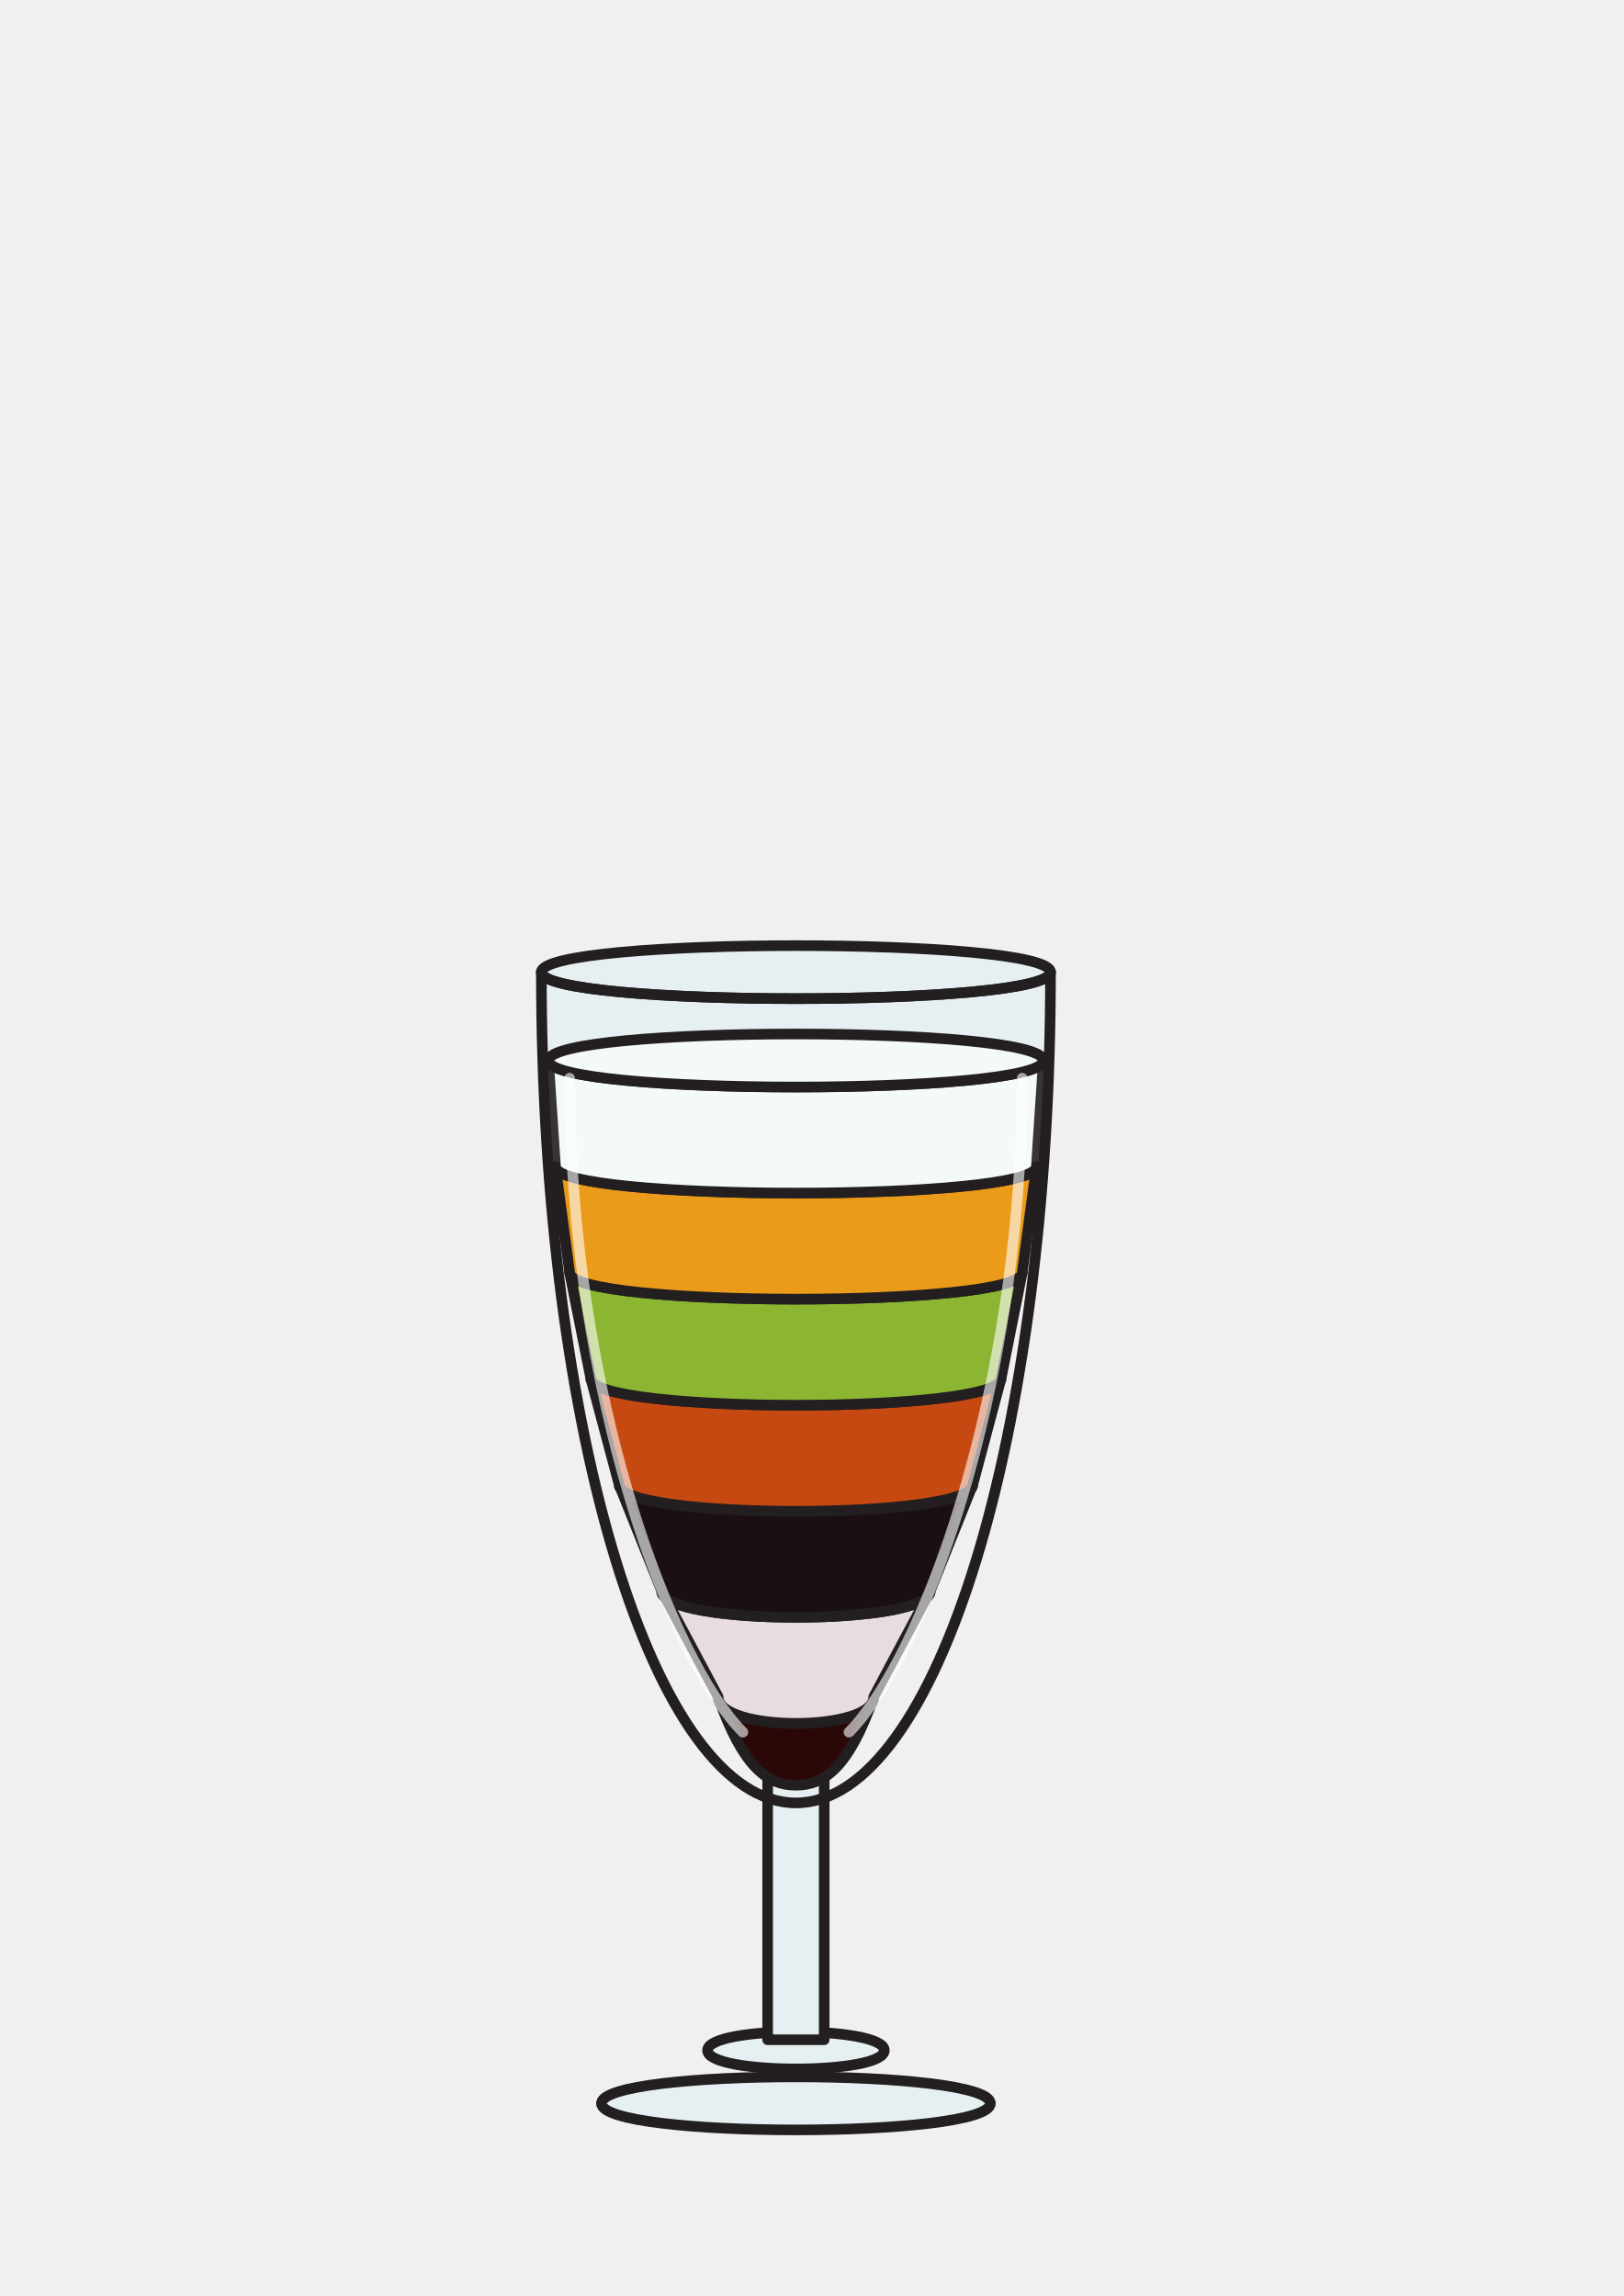
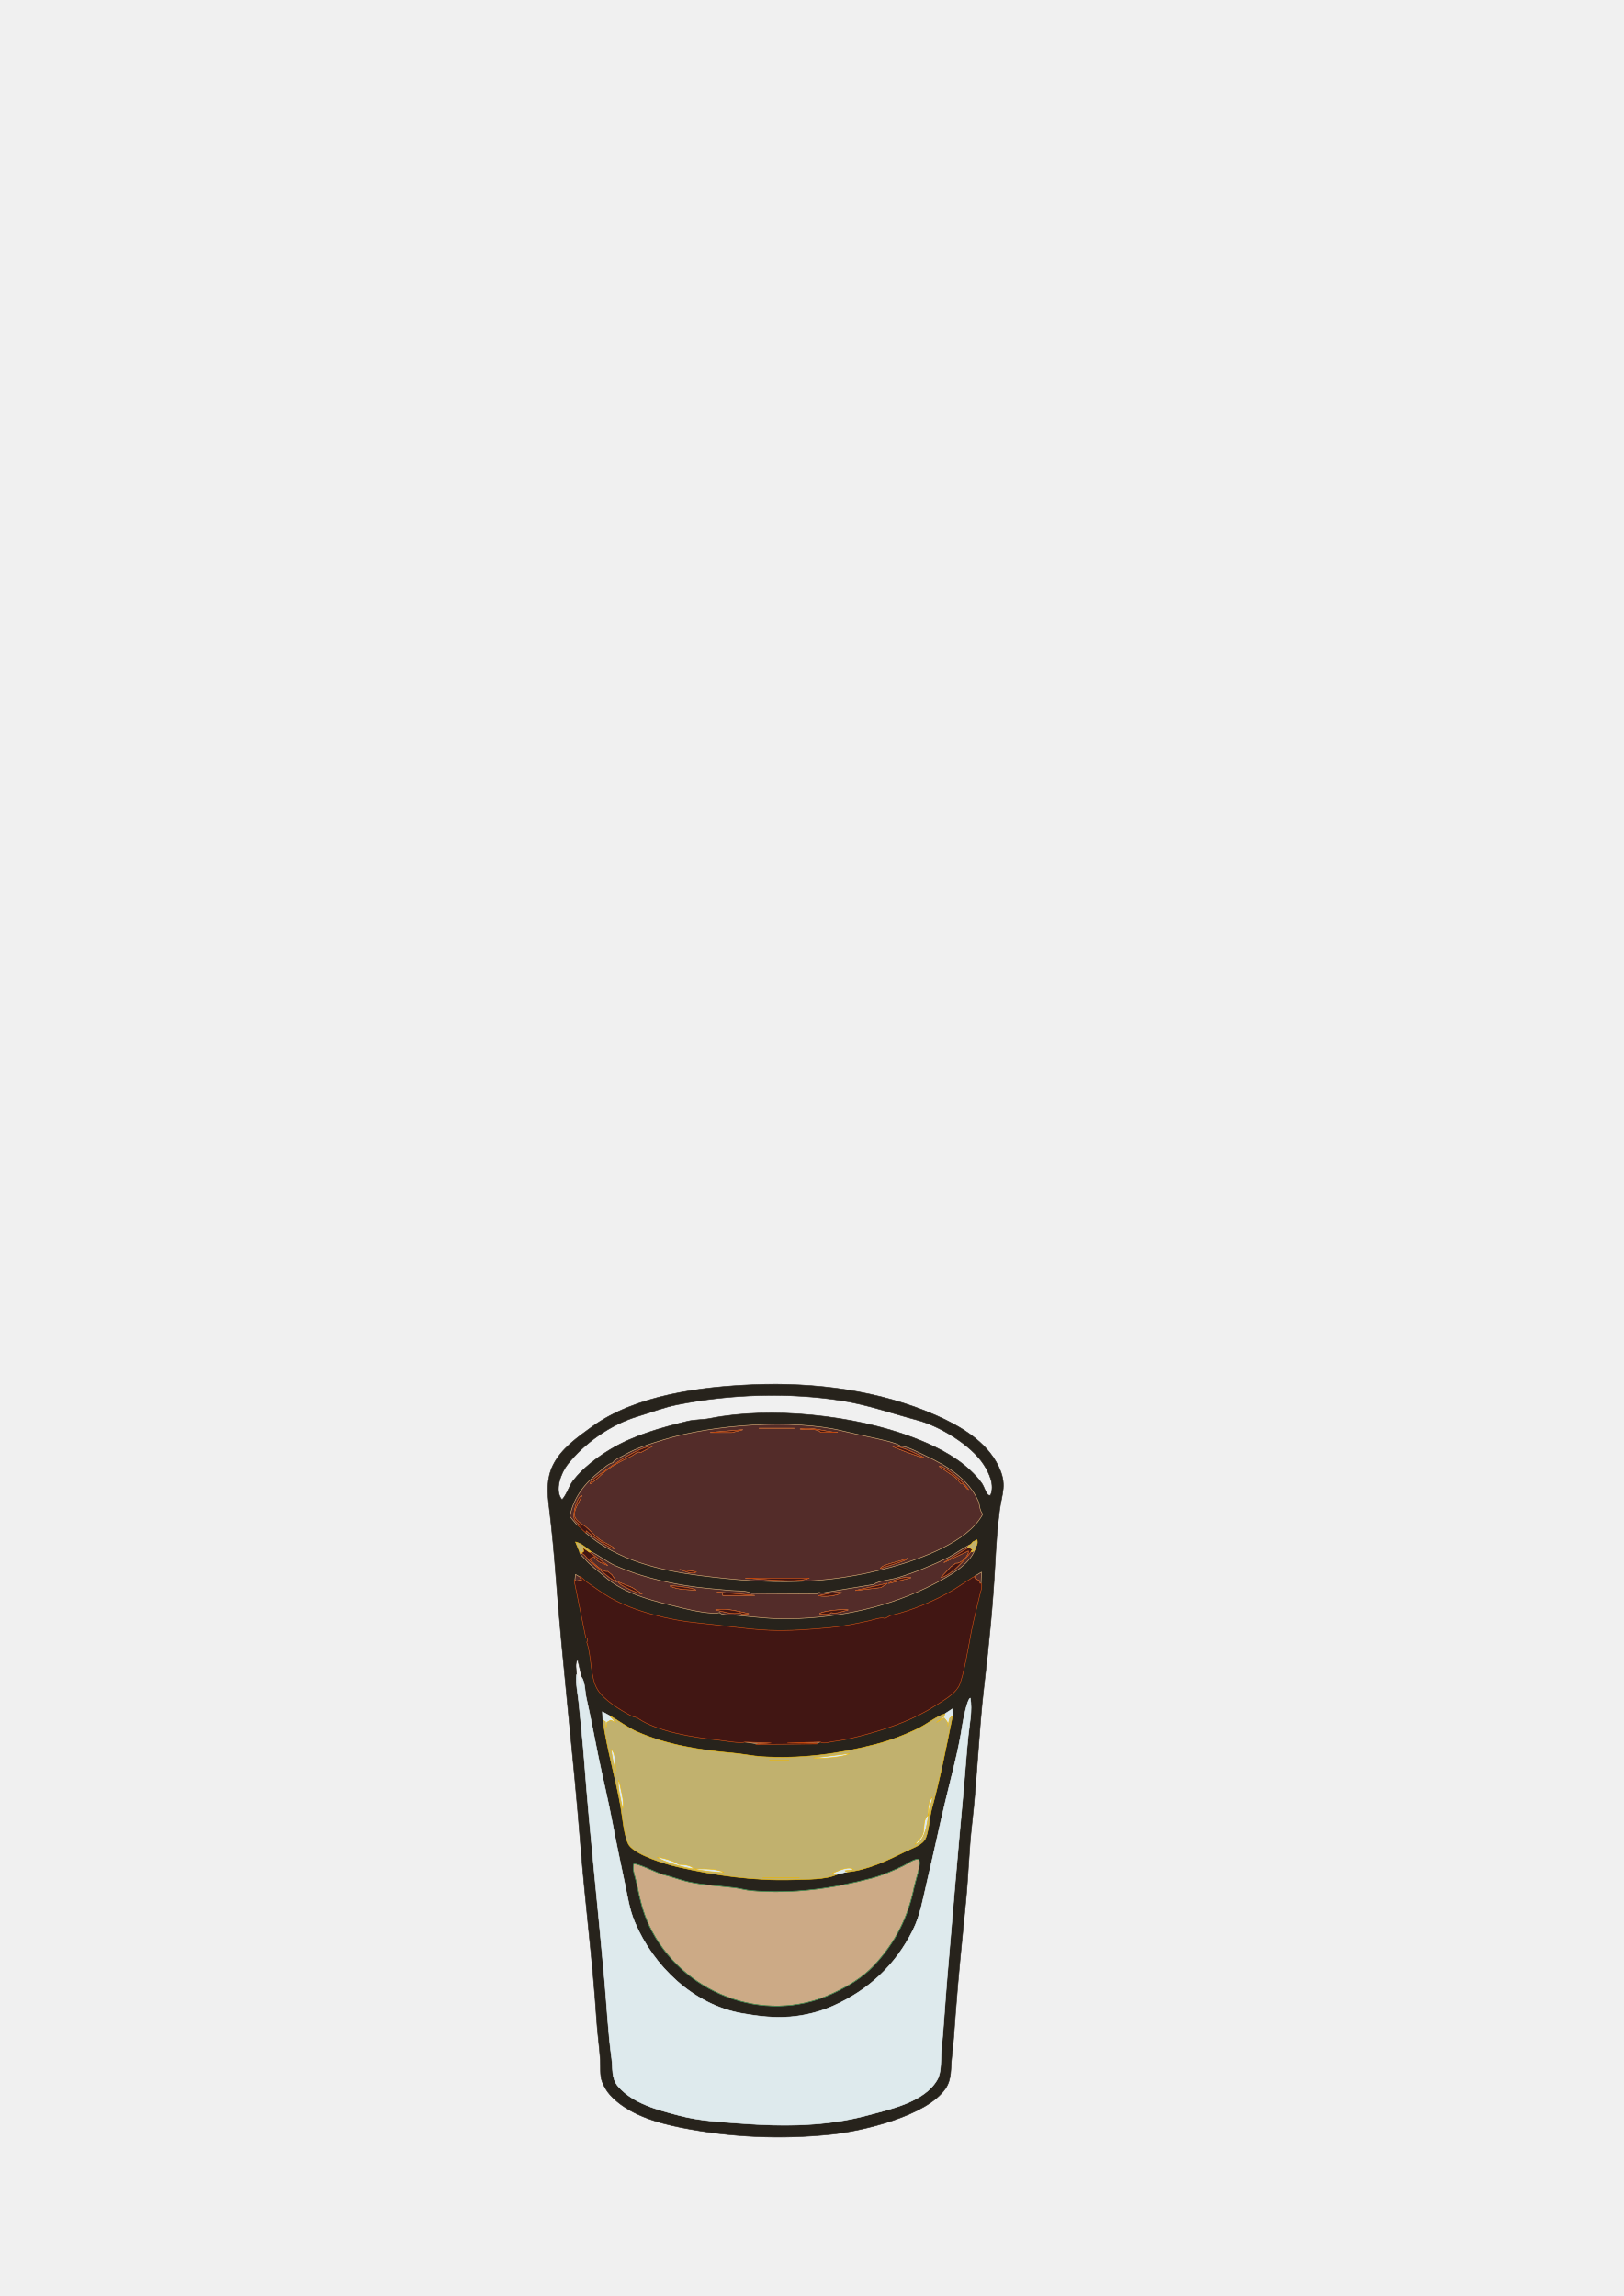
- <svg xmlns="http://www.w3.org/2000/svg" width="210mm" height="297mm" viewBox="0 0 210 297" version="1.1" id="svg1">
+ <svg xmlns="http://www.w3.org/2000/svg" width="210mm" height="297mm" viewBox="0 0 210 297" version="1.1" id="svg1" xml:space="preserve">
  <defs id="defs1" />
-   <g id="layer1">
-     <g id="garnish-pousse_cafe_stemmed" transform="matrix(0.4572955,0,0,0.4572955,57.21195,102.886)">
-       <path d="m 45,370 c 0,-10 110,-10 110,0 0,10 -110,10 -110,0 z" fill="#e6f0f2" stroke="#231f20" stroke-width="3" stroke-linejoin="round" id="path1" />
-       <path d="m 75,355 c 0,-7 50,-7 50,0 0,7 -50,7 -50,0 z" fill="#e6f0f2" stroke="#231f20" stroke-width="3" stroke-linejoin="round" id="path2" />
-       <path d="m 92,275 v 77 h 16 v -77 z" fill="#e6f0f2" stroke="#231f20" stroke-width="3" stroke-linejoin="round" id="path3" />
-       <path d="m 28,50 c 0,-10 144,-10 144,0 l -2,25 C 170,85 30,85 30,75 Z" fill="#e6f0f2" id="path4" />
-       <path d="m 78,255 c 0,10 44,10 44,0 -7,20 -14,25 -22,25 -8,0 -15,-5 -22,-25 z" fill="#2a0808" stroke="#231f20" stroke-width="3" stroke-linejoin="round" id="path5" />
-       <path d="m 62,225 c 0,10 76,10 76,0 l -16,30 c 0,10 -44,10 -44,0 z" fill="#e8dce3" stroke="#231f20" stroke-width="3" stroke-linejoin="round" id="path6" />
-       <path d="m 50,195 c 0,10 100,10 100,0 l -12,30 c 0,10 -76,10 -76,0 z" fill="#1a0f14" stroke="#231f20" stroke-width="3" stroke-linejoin="round" id="path7" />
-       <path d="m 42,165 c 0,10 116,10 116,0 l -8,30 c 0,10 -100,10 -100,0 z" fill="#d64415" stroke="#231f20" stroke-width="3" stroke-linejoin="round" id="path8" style="fill:#c64912;fill-opacity:1" />
-       <path d="m 36,135 c 0,10 128,10 128,0 l -6,30 c 0,10 -116,10 -116,0 z" fill="#8cb531" stroke="#231f20" stroke-width="3" stroke-linejoin="round" id="path9" />
-       <path d="m 32,105 c 0,10 136,10 136,0 l -4,30 c 0,10 -128,10 -128,0 z" fill="#eb9b1a" stroke="#231f20" stroke-width="3" stroke-linejoin="round" id="path10" />
-       <path d="m 30,75 c 0,10 140,10 140,0 l -2,30 c 0,10 -136,10 -136,0 z" fill="#f4f9fa" stroke="#231f20" stroke-width="3" stroke-linejoin="round" id="path11" style="opacity:0.9" />
-       <path d="M 30,75 C 30,65 170,65 170,75 170,85 30,85 30,75 Z" fill="#f4f9fa" stroke="#231f20" stroke-width="3" stroke-linejoin="round" id="path12" />
-       <path d="m 28,50 c 0,130 32,235 72,235 40,0 72,-105 72,-235" fill="none" stroke="#231f20" stroke-width="3" stroke-linecap="round" stroke-linejoin="round" id="path13" />
-       <path d="M 28,50 C 28,40 172,40 172,50 172,60 28,60 28,50 Z" fill="none" stroke="#231f20" stroke-width="3" stroke-linejoin="round" id="path14" />
-       <path d="m 28,50 c 0,10 144,10 144,0" fill="none" stroke="#231f20" stroke-width="3" stroke-linecap="round" id="path15" />
-       <path d="m 36,80 c 0,90 29,165 49,185" fill="none" stroke="#ffffff" stroke-width="3" stroke-linecap="round" opacity="0.6" id="path16" />
-       <path d="m 164,80 c 0,90 -29,165 -49,185" fill="none" stroke="#ffffff" stroke-width="3" stroke-linecap="round" opacity="0.6" id="path17" />
-     </g>
+   <g id="layer1" transform="matrix(1.096378,0,0,1.096378,-122.6719,79.80785)">
+     <path d="m 117.9,13.7 c 27.37,-1.11 56.21,2.64 81.25,13.68 10.81,4.77 22.56,11.62 27.92,22.73 3.94,8.17 1.56,11.82 0.51,19.56 -1.05,7.8 -1.58,15.96 -2,23.83 -0.95,18.23 -2.83,36.73 -4.96,54.83 -2.4,20.38 -3.02,40.93 -5.38,61.34 -1.33,11.51 -1.6,23.15 -2.74,34.69 -1.63,16.52 -3.33,33.11 -4.57,49.64 -0.5,6.59 -0.88,13.12 -1.68,19.67 -0.6,4.89 0.11,9.66 -2.81,13.94 -8.31,12.16 -36.95,18.94 -50.94,20.4 -22.21,2.33 -44.78,1.34 -66.67,-2.97 -10.94,-2.15 -24.27,-6.02 -31.98,-14.71 -1.54,-1.73 -2.65,-3.71 -3.47,-5.85 -1.07,-2.79 -0.61,-6.69 -0.81,-9.65 -0.41,-6 -1.28,-11.96 -1.67,-18 C 46.22,270.86 42.82,244.94 40.76,219 37.6,179.08 32.8,139.3 29.76,99.33 28.97,89.1 28.02,78.67 26.76,68.5 25.95,61.87 25.48,55.8 28.49,49.64 32.1,42.26 39.31,37.28 45.73,32.6 65.19,18.4 94.39,14.66 117.9,13.7 Z m 105.6,49.38 c 2.05,-4.5 -0.57,-10.03 -3,-13.77 C 214.82,40.57 200.79,32.13 190.82,29.5 179.79,26.59 169.05,22.74 157.67,20.92 133.6,17.07 107.86,17.91 84,22.61 77.86,23.82 71.95,26.14 66,27.93 54.21,31.5 42.42,39.76 34.88,49.38 32.06,52.98 28.92,61.02 32.5,65.02 34.69,62.67 35.54,59 37.56,56.4 41.79,50.97 48.2,46.1 54.05,42.59 64.54,36.28 76.75,32.9 88.51,30.03 c 3.24,-0.79 6.72,-0.6 9.99,-1.26 27.28,-5.46 64.17,-1.4 90.19,8.4 9.01,3.4 18.55,7.99 25.66,14.64 1.97,1.85 3.99,3.9 5.48,6.19 0.83,1.25 1.51,3.85 2.56,4.8 0.37,0.34 0.63,0.23 1.11,0.28 z M 39.19,76.33 c 0.44,0.33 0.87,0.67 1.31,1 0.39,0.39 0.78,0.78 1.17,1.17 0.46,0.42 0.92,0.84 1.38,1.27 14.07,12.35 33.33,16.88 51.45,19.15 30.15,3.78 55.2,4.4 84.74,-3.82 13.03,-3.63 33.88,-11.1 40.64,-23.27 -0.03,-1.09 -0.47,-1.2 -0.78,-2.05 -0.45,-1.24 -0.48,-2.91 -1.09,-4.28 -4.43,-9.81 -13.92,-15.65 -23.33,-20.02 -2.22,-1.02 -9.13,-4.81 -11.18,-4.15 0.02,-0.8 -4.88,-2.17 -5.95,-2.44 -6.65,-1.63 -13.4,-2.91 -20.05,-4.54 -22.11,-5.44 -57.7,-2.84 -79.44,3.85 -6.03,1.85 -12.53,3.74 -17.98,7.04 -1,0.61 -4.93,2.2 -4.75,3.26 -2.26,0.37 -4.28,2.58 -6.05,3.95 -6.59,5.15 -11.78,11.76 -13.26,20.05 1.06,1.28 2.12,2.55 3.17,3.83 z m 175.53,8.65 c -0.57,-0.13 -8.41,5.03 -9.85,5.74 -7.24,3.57 -14.86,6.69 -22.61,9.07 -3.25,1 -8.24,1.25 -10.93,3.04 -7.72,1.28 -15.44,2.56 -23.16,3.84 -1.06,-0.44 -1.17,-0.52 -2,0.33 -9.73,-0.06 -19.45,-0.11 -29.17,-0.17 -2.17,-1.43 -6.44,-1.06 -9.12,-1.31 -6.64,-0.6 -13.47,-1.1 -20.05,-2.17 -10.67,-1.72 -21.58,-4.52 -31.48,-8.87 -3.83,-1.69 -7.11,-4.45 -10.83,-6.25 -2.18,-1.69 -4.29,-3.69 -7.02,-4.38 0.62,1.48 1.24,2.95 1.85,4.43 -0.24,0.83 1.59,2.3 2.18,3.01 2.53,3.04 5.84,5.28 8.8,7.88 9.72,8.54 23.25,11.28 35.38,14.31 3.55,0.89 12.92,2.88 16.12,1.85 0.03,1.15 5.93,1.08 7.08,1.19 8.06,0.76 15.78,1.76 23.92,1.62 22.33,-0.4 45.01,-5.31 64.79,-15.67 6.18,-3.24 15.63,-8.32 18.06,-15.41 0.4,-1.5 1.4,-2.41 0.82,-4.16 -0.61,0.31 -1.22,0.62 -1.83,0.93 -0.32,0.38 -0.63,0.76 -0.95,1.15 z m 2,14.02 c -0.21,-0.06 -8.46,5.49 -9.68,6.2 -8.32,4.92 -18.76,9.36 -28.21,11.49 -0.77,0.44 -1.55,0.87 -2.33,1.31 -1.6,-0.82 -5.15,0.59 -7,0.99 -5.73,1.25 -11.47,2.49 -17.33,3.04 -9.08,0.85 -18.22,1.57 -27.34,1.19 -10.7,-0.46 -21.34,-2.28 -32,-3.28 -12.04,-1.12 -28.25,-5.12 -38.76,-11.17 -3.7,-2.12 -7.1,-4.67 -10.59,-7.09 -0.78,-0.53 -2.47,-2.56 -3.2,-2.31 -0.59,-0.34 -1.19,-0.68 -1.78,-1.03 -0.08,0.78 -0.17,1.55 -0.25,2.33 -0.11,0.16 -0.23,0.33 -0.34,0.5 1.74,8.55 3.48,17.11 5.23,25.66 0.64,-0.67 1.02,1.13 0.36,1.68 2.24,6.13 1.47,15.79 4.88,21.27 2.97,4.77 10.17,9.1 15.02,11.66 0.97,0.51 2.22,0.54 2.93,1.06 8.7,5.99 24.89,8.57 35.61,9.68 2.51,0.26 10.1,1.7 12.06,0.9 1.99,0.29 3.98,0.58 5.96,0.86 -0.37,0.08 -0.75,0.16 -1.13,0.23 9.11,-0.08 18.23,-0.16 27.34,-0.24 -0.04,-0.11 -0.09,-0.21 -0.13,-0.32 0.54,-0.18 1.07,-0.37 1.61,-0.55 1.38,0.98 4.09,0 5.76,-0.21 5.29,-0.64 10.4,-1.95 15.52,-3.38 10.59,-2.93 21.03,-6.74 30.29,-12.76 3.37,-2.19 7.94,-4.7 10.07,-8.26 2.18,-3.65 4.8,-20.14 5.81,-25.25 1.03,-5.14 2.43,-10.25 3.58,-15.37 0.33,-1.5 1.48,-4.33 0.63,-5.55 0.06,-1.66 0.13,-3.31 0.19,-4.97 -0.93,0.56 -1.85,1.13 -2.78,1.69 z M 39,143 c -0.47,4.07 0.58,8.44 0.98,12.5 0.87,8.76 1.81,17.56 2.48,26.33 2.47,32.66 6.15,65.23 9.03,97.86 1.02,11.47 1.56,23.07 3.14,34.48 0.62,4.45 -0.23,8.84 2.9,12.47 6.68,7.73 17.91,10.55 27.31,13.01 8.96,2.34 18.12,2.81 27.31,3.49 19.12,1.42 37.89,1.39 56.56,-3.62 10.15,-2.72 25.37,-5.89 31.09,-15.88 1.96,-3.42 1.47,-9.29 1.84,-13.14 1.03,-10.68 1.63,-21.41 2.54,-32.11 2.37,-27.93 4.7,-55.88 7.31,-83.8 0.76,-8.13 1.26,-16.3 2.12,-24.42 0.58,-5.45 1.85,-11.2 0.89,-16.66 -1.3,0.45 -3.12,9.62 -3.43,11.66 -1.69,11.36 -4.91,22.96 -7.58,34.14 -2.86,11.94 -5.35,23.92 -8.2,35.85 -1.78,7.44 -2.94,15.01 -6.39,21.92 -7.73,15.53 -19.82,26.7 -35.6,33.73 -5.86,2.62 -12.72,4.31 -19.13,4.82 -7.37,0.58 -14.18,-0.26 -21.38,-1.52 -21.73,-3.81 -39.6,-21.02 -47.93,-40.81 -2.35,-5.6 -3.22,-11.58 -4.46,-17.48 -1.86,-8.88 -3.77,-17.73 -5.44,-26.65 -1.91,-10.18 -4.41,-20.28 -6.48,-30.43 -1.72,-8.42 -3.25,-16.85 -5.16,-25.24 -0.66,-2.92 -0.5,-6.64 -2,-9.24 -0.61,-2.63 -1.21,-5.27 -1.82,-7.9 -1.38,1.24 -0.63,4.86 -0.5,6.64 z m 164.14,17.54 c -3.62,1.07 -7.72,4.39 -11.26,6.18 -5.97,3.03 -12.89,5.65 -19.36,7.35 -16.53,4.34 -33.55,6.6 -50.69,5.55 -4.37,-0.26 -8.64,-1.22 -13,-1.61 -14.52,-1.29 -29.45,-3.56 -42.87,-9.49 -4.43,-1.95 -8.11,-4.93 -12.29,-7.19 -1.06,-0.59 -2.11,-1.18 -3.17,-1.76 0.06,1.25 0.13,2.51 0.19,3.76 1.84,12.83 5.58,25.42 7.9,38.18 0.74,4.03 1.64,14.84 3.94,17.78 3.46,4.41 16.18,8.24 21.59,9.48 16.78,3.84 34.16,6.28 51.46,5.72 5.33,-0.17 14.68,0.03 19.42,-2.34 1.22,-0.33 2.44,-0.66 3.67,-0.98 0.33,-0.05 0.66,-0.09 1,-0.13 9.07,-0.89 18.01,-5.17 26.03,-9.18 2.59,-1.28 6.65,-2.56 8.39,-5.01 1.86,-2.63 2.24,-10.3 3.18,-13.7 3.79,-13.68 6.52,-27.91 9.37,-41.82 -0.04,-1 -0.09,-2 -0.14,-3.01 -1.12,0.74 -2.24,1.48 -3.36,2.22 z m -11.64,64.79 c -2.18,-0.2 -4.98,2.05 -7,3.01 -4.36,2.06 -9.24,4.21 -13.92,5.45 -17.61,4.65 -35.11,7.11 -53.41,5.57 -2.71,-0.22 -5.31,-1.04 -8,-1.36 -6.68,-0.8 -13.52,-1.1 -20.11,-2.53 -3.89,-0.84 -7.59,-2.37 -11.44,-3.29 -2.67,-0.63 -11.54,-5.3 -13.21,-4.68 -0.62,2.91 0.67,5.55 1.26,8.33 1.41,6.72 2.67,12.79 5.62,19.04 14.15,29.96 51.1,44.84 81.82,30.39 6.77,-3.19 13.3,-6.99 18.47,-12.51 9.59,-10.24 15.22,-21.48 17.99,-35.27 0.5,-2.5 3.4,-10.39 1.93,-12.15 z" fill="#27231c" fill-rule="evenodd" stroke="#27231c" stroke-width="0.25" stroke-linejoin="round" id="path1" transform="matrix(0.2645833,0,0,0.2645833,169.5908,86.94518)" style="display:inline" />
+     <path d="m 43.05,79.77 c 0.09,-0.31 0.19,-0.63 0.28,-0.94 1.85,1.85 10.6,8.28 12.67,8 -2.02,-1.63 -4.55,-2.47 -6.66,-4.01 -2.47,-1.8 -4.32,-4.25 -6.68,-5.98 -1.69,-1.23 -4.49,-2.66 -4.65,-5.02 -0.18,-2.71 2.34,-6.14 3.32,-8.65 -2.26,0.82 -4.23,8.44 -3.27,10.6 0.37,0.82 1.9,2.02 2.61,2.73 -0.49,-0.06 -0.99,-0.11 -1.48,-0.17 -1.05,-1.28 -2.11,-2.55 -3.17,-3.83 1.48,-8.29 6.67,-14.9 13.26,-20.05 1.77,-1.37 3.79,-3.58 6.05,-3.95 -0.18,-1.06 3.75,-2.65 4.75,-3.26 5.45,-3.3 11.95,-5.19 17.98,-7.04 21.74,-6.69 57.33,-9.29 79.44,-3.85 6.65,1.63 13.4,2.91 20.05,4.54 1.07,0.27 5.97,1.64 5.95,2.44 2.05,-0.66 8.96,3.13 11.18,4.15 9.41,4.37 18.9,10.21 23.33,20.02 0.61,1.37 0.64,3.04 1.09,4.28 0.31,0.85 0.75,0.96 0.78,2.05 C 213.12,84 192.27,91.47 179.24,95.1 149.7,103.32 124.65,102.7 94.5,98.92 76.38,96.65 57.12,92.12 43.05,79.77 Z M 136,33.17 c -5.22,0 -10.44,0 -15.67,0 5.23,0 10.45,0 15.67,0 z m 19.33,1.84 c -5.42,-0.08 -11.15,-2.61 -16.66,-1.51 2.27,0.45 7.85,-0.53 9.16,1.51 2.5,0 5,0 7.5,0 z M 113,33.83 c -4.78,0.41 -9.56,0.81 -14.33,1.22 3.16,0 6.33,0 9.5,0 1.61,-0.41 3.22,-0.81 4.83,-1.22 z M 73.17,41 c -6.44,0.43 -17.27,8.08 -22.51,11.82 -1.58,1.13 -5.13,3.35 -5.66,5.01 0.37,0.35 3.9,-2.93 4.83,-3.83 3.88,-3.72 8.92,-6.2 13.66,-8.47 1.14,-0.54 2.94,-2.56 4.01,-1.53 1.89,-1 3.78,-2 5.67,-3 z m 106.33,0 c 0.69,0.69 13.16,5.3 14.17,5.17 -4.22,-2.11 -9.46,-4.86 -14.17,-5.17 z m 34.17,19.5 c -1.26,-2.52 -10.44,-10.68 -13,-10.33 2.39,1.61 4.77,3.22 7.16,4.83 0.89,1 1.78,2 2.67,3 1.43,-0.61 1.89,2.07 3.17,2.5 z m 1.05,24.48 c -0.46,0.39 -0.92,0.79 -1.39,1.19 0.11,0.07 0.23,0.14 0.34,0.22 -3.61,2.2 -7.23,4.41 -10.84,6.61 3.61,-1.72 7.23,-3.44 10.84,-5.17 0.6,1.93 -3.61,6.06 -5.5,5.5 -0.78,0.56 -1.56,1.11 -2.34,1.67 -1.44,1.56 -2.89,3.11 -4.33,4.67 4.58,-0.99 10.74,-8 13.44,-11.67 0.08,0.11 0.15,0.22 0.23,0.33 0.27,-0.16 0.55,-0.33 0.83,-0.5 0.23,-0.26 0.45,-0.52 0.68,-0.77 -2.43,7.09 -11.88,12.17 -18.06,15.41 -19.78,10.36 -42.46,15.27 -64.79,15.67 -8.14,0.14 -15.86,-0.86 -23.92,-1.62 -1.15,-0.11 -7.05,-0.04 -7.08,-1.19 -3.2,1.03 -12.57,-0.96 -16.12,-1.85 -12.13,-3.03 -25.66,-5.77 -35.38,-14.31 -2.96,-2.6 -6.27,-4.84 -8.8,-7.88 -0.59,-0.71 -2.42,-2.18 -2.18,-3.01 0.33,0.22 0.66,0.44 0.98,0.66 1.73,0.62 2.52,2.79 4.01,3.88 3.94,2.87 7.03,6.61 11.49,8.85 -0.72,-1.06 -1.44,-2.11 -2.16,-3.17 -0.61,-0.5 -1.23,-1 -1.84,-1.5 -2.14,0.66 -6.7,-4.04 -8.16,-5.5 0.72,-0.39 1.44,-0.78 2.16,-1.17 1.39,2.65 3.54,2.77 6,4 -2.72,-1.98 -5.44,-3.96 -8.16,-5.94 0.28,-0.05 0.57,-0.11 0.85,-0.16 3.72,1.8 7,4.56 10.83,6.25 9.9,4.35 20.81,7.15 31.48,8.87 6.58,1.07 13.41,1.57 20.05,2.17 2.68,0.25 6.95,-0.12 9.12,1.31 9.72,0.06 19.44,0.11 29.17,0.17 0.83,-0.85 0.94,-0.77 2,-0.33 7.72,-1.28 15.44,-2.56 23.16,-3.84 2.69,-1.79 7.68,-2.04 10.93,-3.04 7.75,-2.38 15.37,-5.5 22.61,-9.07 1.44,-0.71 9.28,-5.87 9.85,-5.74 z M 186.83,91 c -2.22,1.39 -11.65,2.78 -12.33,4.67 1.92,-0.75 12.22,-3.6 12.33,-4.67 z m -94.5,6.17 c -2.44,-0.34 -4.89,-0.67 -7.33,-1 2.13,0.42 5.39,2.51 7.33,1 z m 126.98,5.11 c -0.16,0.02 -0.32,0.03 -0.48,0.05 -0.05,-0.39 -0.11,-0.77 -0.16,-1.16 -0.61,-0.28 -1.23,-0.56 -1.84,-0.84 -0.16,-0.27 -0.33,-0.55 -0.5,-0.83 0.13,-0.17 0.26,-0.33 0.39,-0.5 0.93,-0.56 1.85,-1.13 2.78,-1.69 -0.06,1.66 -0.13,3.31 -0.19,4.97 z M 40.28,99.37 c 0.35,0.49 0.7,0.98 1.05,1.46 -0.94,0.17 -1.89,0.34 -2.83,0.5 -0.08,-0.22 -0.17,-0.44 -0.25,-0.66 0.08,-0.78 0.17,-1.55 0.25,-2.33 0.59,0.35 1.19,0.69 1.78,1.03 z M 188,99.83 c -1.7,-0.85 -8.52,1.19 -9.83,2.5 3.27,-0.83 6.55,-1.66 9.83,-2.5 z m -45.33,0.14 c -9.45,0 -18.89,0 -28.34,0 6.63,0.24 22.68,2.47 28.34,0 z m -85.17,1.7 c 0.47,1.41 9.01,5.31 10.67,5.33 -1.5,-0.94 -3,-1.89 -4.5,-2.83 -2.06,-0.84 -4.11,-1.67 -6.17,-2.5 z m 120,0.66 c -4.72,1.06 -9.44,2.11 -14.17,3.17 3.78,-0.44 7.56,-0.89 11.34,-1.33 0.94,-0.61 1.89,-1.23 2.83,-1.84 z m -85.33,3 c -0.99,-0.98 -9.82,-2.06 -11.5,-1.83 3.33,1.67 7.9,1.59 11.5,1.83 z m 26.16,2.38 c -5.55,-0.51 -11.11,-1.03 -16.66,-1.54 1.65,0.33 2.48,-0.34 2.5,1.54 4.72,0 9.44,0 14.16,0 z m 39,-1.21 c -2.95,-0.59 -7.34,0.73 -10.33,1.33 3,0.6 7.6,0.04 10.33,-1.33 z m -41.66,9.33 c -4.4,-0.88 -9.98,-2.6 -14.67,-1.66 2.74,0.54 8.26,2.39 10.83,1.16 0.75,1.1 2.63,0.75 3.84,0.5 z M 160,114.17 c -2.11,-0.42 -11.06,0.41 -12.67,1.66 1.53,0.31 4.41,0.64 5.17,-0.5 2.11,0.79 5.32,-0.73 7.5,-1.16 z m -40.04,59.77 c -1.98,-0.28 -3.97,-0.57 -5.96,-0.86 3.89,0.14 7.78,0.28 11.67,0.42 -1.9,0.15 -3.81,0.3 -5.71,0.44 z m 27.69,-0.88 c -0.54,0.18 -1.07,0.37 -1.61,0.55 -4.34,-0.04 -8.69,-0.07 -13.04,-0.11 4.88,-0.15 9.76,-0.3 14.65,-0.44 z" fill="#e1b275" fill-rule="evenodd" stroke="#e1b275" stroke-width="0.25" stroke-linejoin="round" id="path2" transform="matrix(0.2645833,0,0,0.2645833,169.5908,86.94518)" style="display:inline;opacity:0.9;fill:#411613;fill-opacity:1" />
+     <path d="m 39,143 c 0.97,1.55 0.18,3.64 1.5,5.33 1.15,-1.14 0.36,-2.72 0.82,-4.07 1.5,2.6 1.34,6.32 2,9.24 1.91,8.39 3.44,16.82 5.16,25.24 2.07,10.15 4.57,20.25 6.48,30.43 1.67,8.92 3.58,17.77 5.44,26.65 1.24,5.9 2.11,11.88 4.46,17.48 8.33,19.79 26.2,37 47.93,40.81 7.2,1.26 14.01,2.1 21.38,1.52 6.41,-0.51 13.27,-2.2 19.13,-4.82 15.78,-7.03 27.87,-18.2 35.6,-33.73 3.45,-6.91 4.61,-14.48 6.39,-21.92 2.85,-11.93 5.34,-23.91 8.2,-35.85 2.67,-11.18 5.89,-22.78 7.58,-34.14 0.31,-2.04 2.13,-11.21 3.43,-11.66 0.96,5.46 -0.31,11.21 -0.89,16.66 -0.86,8.12 -1.36,16.29 -2.12,24.42 -2.61,27.92 -4.94,55.87 -7.31,83.8 -0.91,10.7 -1.51,21.43 -2.54,32.11 -0.37,3.85 0.12,9.72 -1.84,13.14 -5.72,9.99 -20.94,13.16 -31.09,15.88 -18.67,5.01 -37.44,5.04 -56.56,3.62 -9.19,-0.68 -18.35,-1.15 -27.31,-3.49 -9.4,-2.46 -20.63,-5.28 -27.31,-13.01 -3.13,-3.63 -2.28,-8.02 -2.9,-12.47 -1.58,-11.41 -2.12,-23.01 -3.14,-34.48 -2.88,-32.63 -6.56,-65.2 -9.03,-97.86 -0.67,-8.77 -1.61,-17.57 -2.48,-26.33 -0.4,-4.06 -1.45,-8.43 -0.98,-12.5 z m 167.64,18.33 c -0.43,0.39 -0.87,0.78 -1.31,1.17 -0.27,1.17 -0.55,2.33 -0.83,3.5 0.3,-1.61 -0.67,-2.44 -1.67,-3.67 -1.11,0.67 -2.22,1.34 -3.33,2 1.11,-0.89 2.22,-1.77 3.33,-2.66 0.11,-0.38 0.21,-0.75 0.31,-1.13 1.12,-0.74 2.24,-1.48 3.36,-2.22 0.05,1.01 0.1,2.01 0.14,3.01 z m -152.97,0 c 0.94,1 1.89,2 2.83,3 -0.78,-0.33 -1.56,-0.66 -2.33,-1 -0.56,0.34 -1.11,0.67 -1.67,1 -0.11,0.78 -0.22,1.56 -0.33,2.34 -0.11,-0.89 -0.23,-1.78 -0.34,-2.67 -0.38,-0.22 -0.76,-0.44 -1.14,-0.67 -0.06,-1.25 -0.13,-2.51 -0.19,-3.76 1.06,0.58 2.11,1.17 3.17,1.76 z m 0.83,15 c 2.29,2.29 1.46,6.75 2,9.67 -0.62,-0.65 -2.23,-8.5 -2,-9.67 z m 106.17,1.84 c -1.65,1.65 -13.15,2.57 -16,2 5.33,-0.67 10.66,-1.34 16,-2 z m -27,2.89 c -2.89,0 -5.78,0 -8.67,0 2.89,0 5.78,0 8.67,0 z M 57.83,190 c 0.47,2.34 2.96,11.01 1.67,12.67 -0.52,-2.59 -2.68,-10.65 -1.67,-12.67 z m 139.67,7.67 c 0.38,1.87 -0.87,3.01 -1.16,4.84 -0.69,4.41 -1.41,15.06 -6.51,16.16 1.39,-1.91 3.33,-2.75 3.77,-5.57 0.33,-2.03 0.05,-5.94 2.07,-7.27 0,-2.74 0.02,-5.93 1.83,-8.16 z m -106.17,32 c -2.66,0 -14.52,-3.36 -16.33,-5.17 1.88,0 8.15,1.81 9.5,3.17 1.95,0 5.6,0.24 6.83,2 z m 68.34,1.37 c -0.34,0.04 -0.67,0.08 -1,0.13 -1.23,0.32 -2.45,0.65 -3.67,0.98 -0.67,-0.22 -1.33,-0.43 -2,-0.65 2.42,-0.72 7.37,-3.5 9.5,-1.5 -1.28,0.17 -2.56,0.33 -3.83,0.5 0.33,0.18 0.66,0.36 1,0.54 z m -68.34,-1.37 c 4.18,0 9.71,-0.32 13.34,1.5 -0.51,0.48 -12.43,-0.93 -13.34,-1.5 z" fill="#deeaed" fill-rule="evenodd" stroke="#deeaed" stroke-width="0.25" stroke-linejoin="round" id="path3" transform="matrix(0.2645833,0,0,0.2645833,169.5908,86.94518)" style="display:inline;opacity:1" />
+     <path d="m 136,33.17 c -5.22,0 -10.44,0 -15.67,0 5.23,0 10.45,0 15.67,0 z m 19.33,1.84 c -2.5,0 -5,0 -7.5,0 -1.31,-2.04 -6.89,-1.06 -9.16,-1.51 5.51,-1.1 11.24,1.43 16.66,1.51 z M 113,33.83 c -1.61,0.41 -3.22,0.81 -4.83,1.22 -3.17,0 -6.34,0 -9.5,0 4.77,-0.41 9.55,-0.81 14.33,-1.22 z M 73.17,41 c -1.89,1 -3.78,2 -5.67,3 -1.07,-1.03 -2.87,0.99 -4.01,1.53 C 58.75,47.8 53.71,50.28 49.83,54 48.9,54.9 45.37,58.18 45,57.83 45.53,56.17 49.08,53.95 50.66,52.82 55.9,49.08 66.73,41.43 73.17,41 Z m 106.33,0 c 4.71,0.31 9.95,3.06 14.17,5.17 C 192.66,46.3 180.19,41.69 179.5,41 Z m 34.17,19.5 c -1.28,-0.43 -1.74,-3.11 -3.17,-2.5 -0.89,-1 -1.78,-2 -2.67,-3 -2.39,-1.61 -4.77,-3.22 -7.16,-4.83 2.56,-0.35 11.74,7.81 13,10.33 z M 43.05,79.77 c -0.46,-0.43 -0.92,-0.85 -1.38,-1.27 -0.39,-0.39 -0.78,-0.78 -1.17,-1.17 -0.44,-0.33 -0.87,-0.67 -1.31,-1 0.49,0.06 0.99,0.11 1.48,0.17 -0.71,-0.71 -2.24,-1.91 -2.61,-2.73 -0.96,-2.16 1.01,-9.78 3.27,-10.6 -0.98,2.51 -3.5,5.94 -3.32,8.65 0.16,2.36 2.96,3.79 4.65,5.02 2.36,1.73 4.21,4.18 6.68,5.98 2.11,1.54 4.64,2.38 6.66,4.01 -2.07,0.28 -10.82,-6.15 -12.67,-8 -0.09,0.31 -0.19,0.63 -0.28,0.94 z m 1.62,8.62 c 2.72,1.98 5.44,3.96 8.16,5.94 -2.46,-1.23 -4.61,-1.35 -6,-4 -0.72,0.39 -1.44,0.78 -2.16,1.17 1.46,1.46 6.02,6.16 8.16,5.5 0.61,0.5 1.23,1 1.84,1.5 0.72,1.06 1.44,2.11 2.16,3.17 -4.46,-2.24 -7.55,-5.98 -11.49,-8.85 -1.49,-1.09 -2.28,-3.26 -4.01,-3.88 0,-0.14 0,-0.29 0,-0.44 1.33,-0.25 0.52,-0.92 0.5,-2.17 0.95,0.69 1.89,1.37 2.84,2.06 z m 169,-2 c 0.16,-0.02 0.33,-0.04 0.5,-0.06 0.44,0.34 0.89,0.67 1.33,1 -0.19,0.23 -0.37,0.45 -0.56,0.67 -2.7,3.67 -8.86,10.68 -13.44,11.67 1.44,-1.56 2.89,-3.11 4.33,-4.67 0.78,-0.56 1.56,-1.11 2.34,-1.67 1.89,0.56 6.1,-3.57 5.5,-5.5 -3.61,1.73 -7.23,3.45 -10.84,5.17 3.61,-2.2 7.23,-4.41 10.84,-6.61 z M 186.83,91 c -0.11,1.07 -10.41,3.92 -12.33,4.67 0.68,-1.89 10.11,-3.28 12.33,-4.67 z m -94.5,6.17 c -1.94,1.51 -5.2,-0.58 -7.33,-1 2.44,0.33 4.89,0.66 7.33,1 z M 216.72,99 c -0.13,0.17 -0.26,0.33 -0.39,0.5 0.17,0.28 0.34,0.56 0.5,0.83 0.61,0.28 1.23,0.56 1.84,0.84 0.05,0.39 0.11,0.77 0.16,1.16 0.16,-0.02 0.32,-0.03 0.48,-0.05 0.85,1.22 -0.3,4.05 -0.63,5.55 -1.15,5.12 -2.55,10.23 -3.58,15.37 -1.01,5.11 -3.63,21.6 -5.81,25.25 -2.13,3.56 -6.7,6.07 -10.07,8.26 -9.26,6.02 -19.7,9.83 -30.29,12.76 -5.12,1.43 -10.23,2.74 -15.52,3.38 -1.67,0.21 -4.38,1.19 -5.76,0.21 -4.89,0.14 -9.77,0.29 -14.65,0.44 4.35,0.04 8.7,0.07 13.04,0.11 0.04,0.11 0.09,0.21 0.13,0.32 -9.11,0.08 -18.23,0.16 -27.34,0.24 0.38,-0.07 0.76,-0.15 1.13,-0.23 1.9,-0.14 3.81,-0.29 5.71,-0.44 -3.89,-0.14 -7.78,-0.28 -11.67,-0.42 -1.96,0.8 -9.55,-0.64 -12.06,-0.9 -10.72,-1.11 -26.91,-3.69 -35.61,-9.68 -0.71,-0.52 -1.96,-0.55 -2.93,-1.06 -4.85,-2.56 -12.05,-6.89 -15.02,-11.66 -3.41,-5.48 -2.64,-15.14 -4.88,-21.27 0.66,-0.55 0.28,-2.35 -0.36,-1.68 -1.75,-8.55 -3.49,-17.11 -5.23,-25.66 0.11,-0.17 0.23,-0.34 0.34,-0.5 0.08,0.22 0.17,0.44 0.25,0.66 0.94,-0.16 1.89,-0.33 2.83,-0.5 -0.35,-0.48 -0.7,-0.97 -1.05,-1.46 0.73,-0.25 2.42,1.78 3.2,2.31 3.49,2.42 6.89,4.97 10.59,7.09 10.51,6.05 26.72,10.05 38.76,11.17 10.66,1 21.3,2.82 32,3.28 9.12,0.38 18.26,-0.34 27.34,-1.19 5.86,-0.55 11.6,-1.79 17.33,-3.04 1.85,-0.4 5.4,-1.81 7,-0.99 0.78,-0.44 1.56,-0.87 2.33,-1.31 9.45,-2.13 19.89,-6.57 28.21,-11.49 1.22,-0.71 9.47,-6.26 9.68,-6.2 z M 188,99.83 c -3.28,0.84 -6.56,1.67 -9.83,2.5 1.31,-1.31 8.13,-3.35 9.83,-2.5 z m -45.33,0.14 c -5.66,2.47 -21.71,0.24 -28.34,0 9.45,0 18.89,0 28.34,0 z m -85.17,1.7 c 2.06,0.83 4.11,1.66 6.17,2.5 1.5,0.94 3,1.89 4.5,2.83 -1.66,-0.02 -10.2,-3.92 -10.67,-5.33 z m 120,0.66 c -0.94,0.61 -1.89,1.23 -2.83,1.84 -3.78,0.44 -7.56,0.89 -11.34,1.33 4.73,-1.06 9.45,-2.11 14.17,-3.17 z m -85.33,3 c -3.6,-0.24 -8.17,-0.16 -11.5,-1.83 1.68,-0.23 10.51,0.85 11.5,1.83 z m 26.16,2.38 c -4.72,0 -9.44,0 -14.16,0 -0.02,-1.88 -0.85,-1.21 -2.5,-1.54 5.55,0.51 11.11,1.03 16.66,1.54 z m 39,-1.21 c -2.73,1.37 -7.33,1.93 -10.33,1.33 2.99,-0.6 7.38,-1.92 10.33,-1.33 z m -41.66,9.33 c -1.21,0.25 -3.09,0.6 -3.84,-0.5 -2.57,1.23 -8.09,-0.62 -10.83,-1.16 4.69,-0.94 10.27,0.78 14.67,1.66 z M 160,114.17 c -2.18,0.43 -5.39,1.95 -7.5,1.16 -0.76,1.14 -3.64,0.81 -5.17,0.5 1.61,-1.25 10.56,-2.08 12.67,-1.66 z" fill="#ca7f2d" fill-rule="evenodd" stroke="#ca7f2d" stroke-width="0.25" stroke-linejoin="round" id="path4" transform="matrix(0.2645833,0,0,0.2645833,169.5908,86.94518)" style="display:inline;opacity:1;fill:#411613;fill-opacity:1;stroke:#c24307;stroke-opacity:1" />
+     <path d="m 216.68,87.06 c -0.23,0.25 -0.45,0.51 -0.68,0.77 -0.28,0.17 -0.56,0.34 -0.83,0.5 -0.08,-0.11 -0.15,-0.22 -0.23,-0.33 0.19,-0.22 0.37,-0.44 0.56,-0.67 -0.44,-0.33 -0.89,-0.66 -1.33,-1 -0.17,0.02 -0.34,0.04 -0.5,0.06 -0.11,-0.08 -0.23,-0.15 -0.34,-0.22 0.47,-0.4 0.93,-0.8 1.39,-1.19 0.32,-0.39 0.63,-0.77 0.95,-1.15 0.61,-0.31 1.22,-0.62 1.83,-0.93 0.58,1.75 -0.42,2.66 -0.82,4.16 z M 45.52,88.23 c -0.28,0.05 -0.57,0.11 -0.85,0.16 -0.95,-0.69 -1.89,-1.37 -2.84,-2.06 0.02,1.25 0.83,1.92 -0.5,2.17 0,0.15 0,0.3 0,0.44 -0.32,-0.22 -0.65,-0.44 -0.98,-0.66 -0.61,-1.48 -1.23,-2.95 -1.85,-4.43 2.73,0.69 4.84,2.69 7.02,4.38 z m 157.62,72.31 c -0.1,0.38 -0.2,0.75 -0.31,1.13 -1.11,0.89 -2.22,1.77 -3.33,2.66 1.11,-0.66 2.22,-1.33 3.33,-2 1,1.23 1.97,2.06 1.67,3.67 0.28,-1.17 0.56,-2.33 0.83,-3.5 0.44,-0.39 0.88,-0.78 1.31,-1.17 -2.85,13.91 -5.58,28.14 -9.37,41.82 -0.94,3.4 -1.32,11.07 -3.18,13.7 -1.74,2.45 -5.8,3.73 -8.39,5.01 -8.02,4.01 -16.96,8.29 -26.03,9.18 -0.34,-0.18 -0.67,-0.36 -1,-0.54 1.27,-0.17 2.55,-0.33 3.83,-0.5 -2.13,-2 -7.08,0.78 -9.5,1.5 0.67,0.22 1.33,0.43 2,0.65 -4.74,2.37 -14.09,2.17 -19.42,2.34 -17.3,0.56 -34.68,-1.88 -51.46,-5.72 -5.41,-1.24 -18.13,-5.07 -21.59,-9.48 -2.3,-2.94 -3.2,-13.75 -3.94,-17.78 -2.32,-12.76 -6.06,-25.35 -7.9,-38.18 0.38,0.23 0.76,0.45 1.14,0.67 0.11,0.89 0.23,1.78 0.34,2.67 0.11,-0.78 0.22,-1.56 0.33,-2.34 0.56,-0.33 1.11,-0.66 1.67,-1 0.77,0.34 1.55,0.67 2.33,1 -0.94,-1 -1.89,-2 -2.83,-3 4.18,2.26 7.86,5.24 12.29,7.19 13.42,5.93 28.35,8.2 42.87,9.49 4.36,0.39 8.63,1.35 13,1.61 17.14,1.05 34.16,-1.21 50.69,-5.55 6.47,-1.7 13.39,-4.32 19.36,-7.35 3.54,-1.79 7.64,-5.11 11.26,-6.18 z M 54.5,176.33 c -0.23,1.17 1.38,9.02 2,9.67 -0.54,-2.92 0.29,-7.38 -2,-9.67 z m 106.17,1.84 c -5.34,0.66 -10.67,1.33 -16,2 2.85,0.57 14.35,-0.35 16,-2 z m -27,2.89 c -2.89,0 -5.78,0 -8.67,0 2.89,0 5.78,0 8.67,0 z M 57.83,190 c -1.01,2.02 1.15,10.08 1.67,12.67 1.29,-1.66 -1.2,-10.33 -1.67,-12.67 z m 139.67,7.67 c -1.81,2.23 -1.83,5.42 -1.83,8.16 -2.02,1.33 -1.74,5.24 -2.07,7.27 -0.44,2.82 -2.38,3.66 -3.77,5.57 5.1,-1.1 5.82,-11.75 6.51,-16.16 0.29,-1.83 1.54,-2.97 1.16,-4.84 z m -106.17,32 c 0.91,0.57 12.83,1.98 13.34,1.5 -3.63,-1.82 -9.16,-1.5 -13.34,-1.5 -1.23,-1.76 -4.88,-2 -6.83,-2 -1.35,-1.36 -7.62,-3.17 -9.5,-3.17 1.81,1.81 13.67,5.17 16.33,5.17 z m 47,3.83 c -5.44,0 -10.89,0 -16.33,0 5.44,0 10.89,0 16.33,0 z" fill="#fcdbbf" fill-rule="evenodd" stroke="#fcdbbf" stroke-width="0.25" stroke-linejoin="round" id="path5" transform="matrix(0.2645833,0,0,0.2645833,169.5908,86.94518)" style="display:inline;fill:#c1b16e;fill-opacity:1;stroke:#e9b608;stroke-opacity:1" />
+     <path d="m 191.5,225.33 c 1.47,1.76 -1.43,9.65 -1.93,12.15 -2.77,13.79 -8.4,25.03 -17.99,35.27 -5.17,5.52 -11.7,9.32 -18.47,12.51 -30.72,14.45 -67.67,-0.43 -81.82,-30.39 -2.95,-6.25 -4.21,-12.32 -5.62,-19.04 -0.59,-2.78 -1.88,-5.42 -1.26,-8.33 1.67,-0.62 10.54,4.05 13.21,4.68 3.85,0.92 7.55,2.45 11.44,3.29 6.59,1.43 13.43,1.73 20.11,2.53 2.69,0.32 5.29,1.14 8,1.36 18.3,1.54 35.8,-0.92 53.41,-5.57 4.68,-1.24 9.56,-3.39 13.92,-5.45 2.02,-0.96 4.82,-3.21 7,-3.01 z" fill="#43a561" fill-rule="evenodd" stroke="#43a561" stroke-width="0.25" stroke-linejoin="round" id="path6" transform="matrix(0.2645833,0,0,0.2645833,169.5908,86.94518)" style="display:inline;fill:#a76319;fill-opacity:0.49" />
  </g>
</svg>
